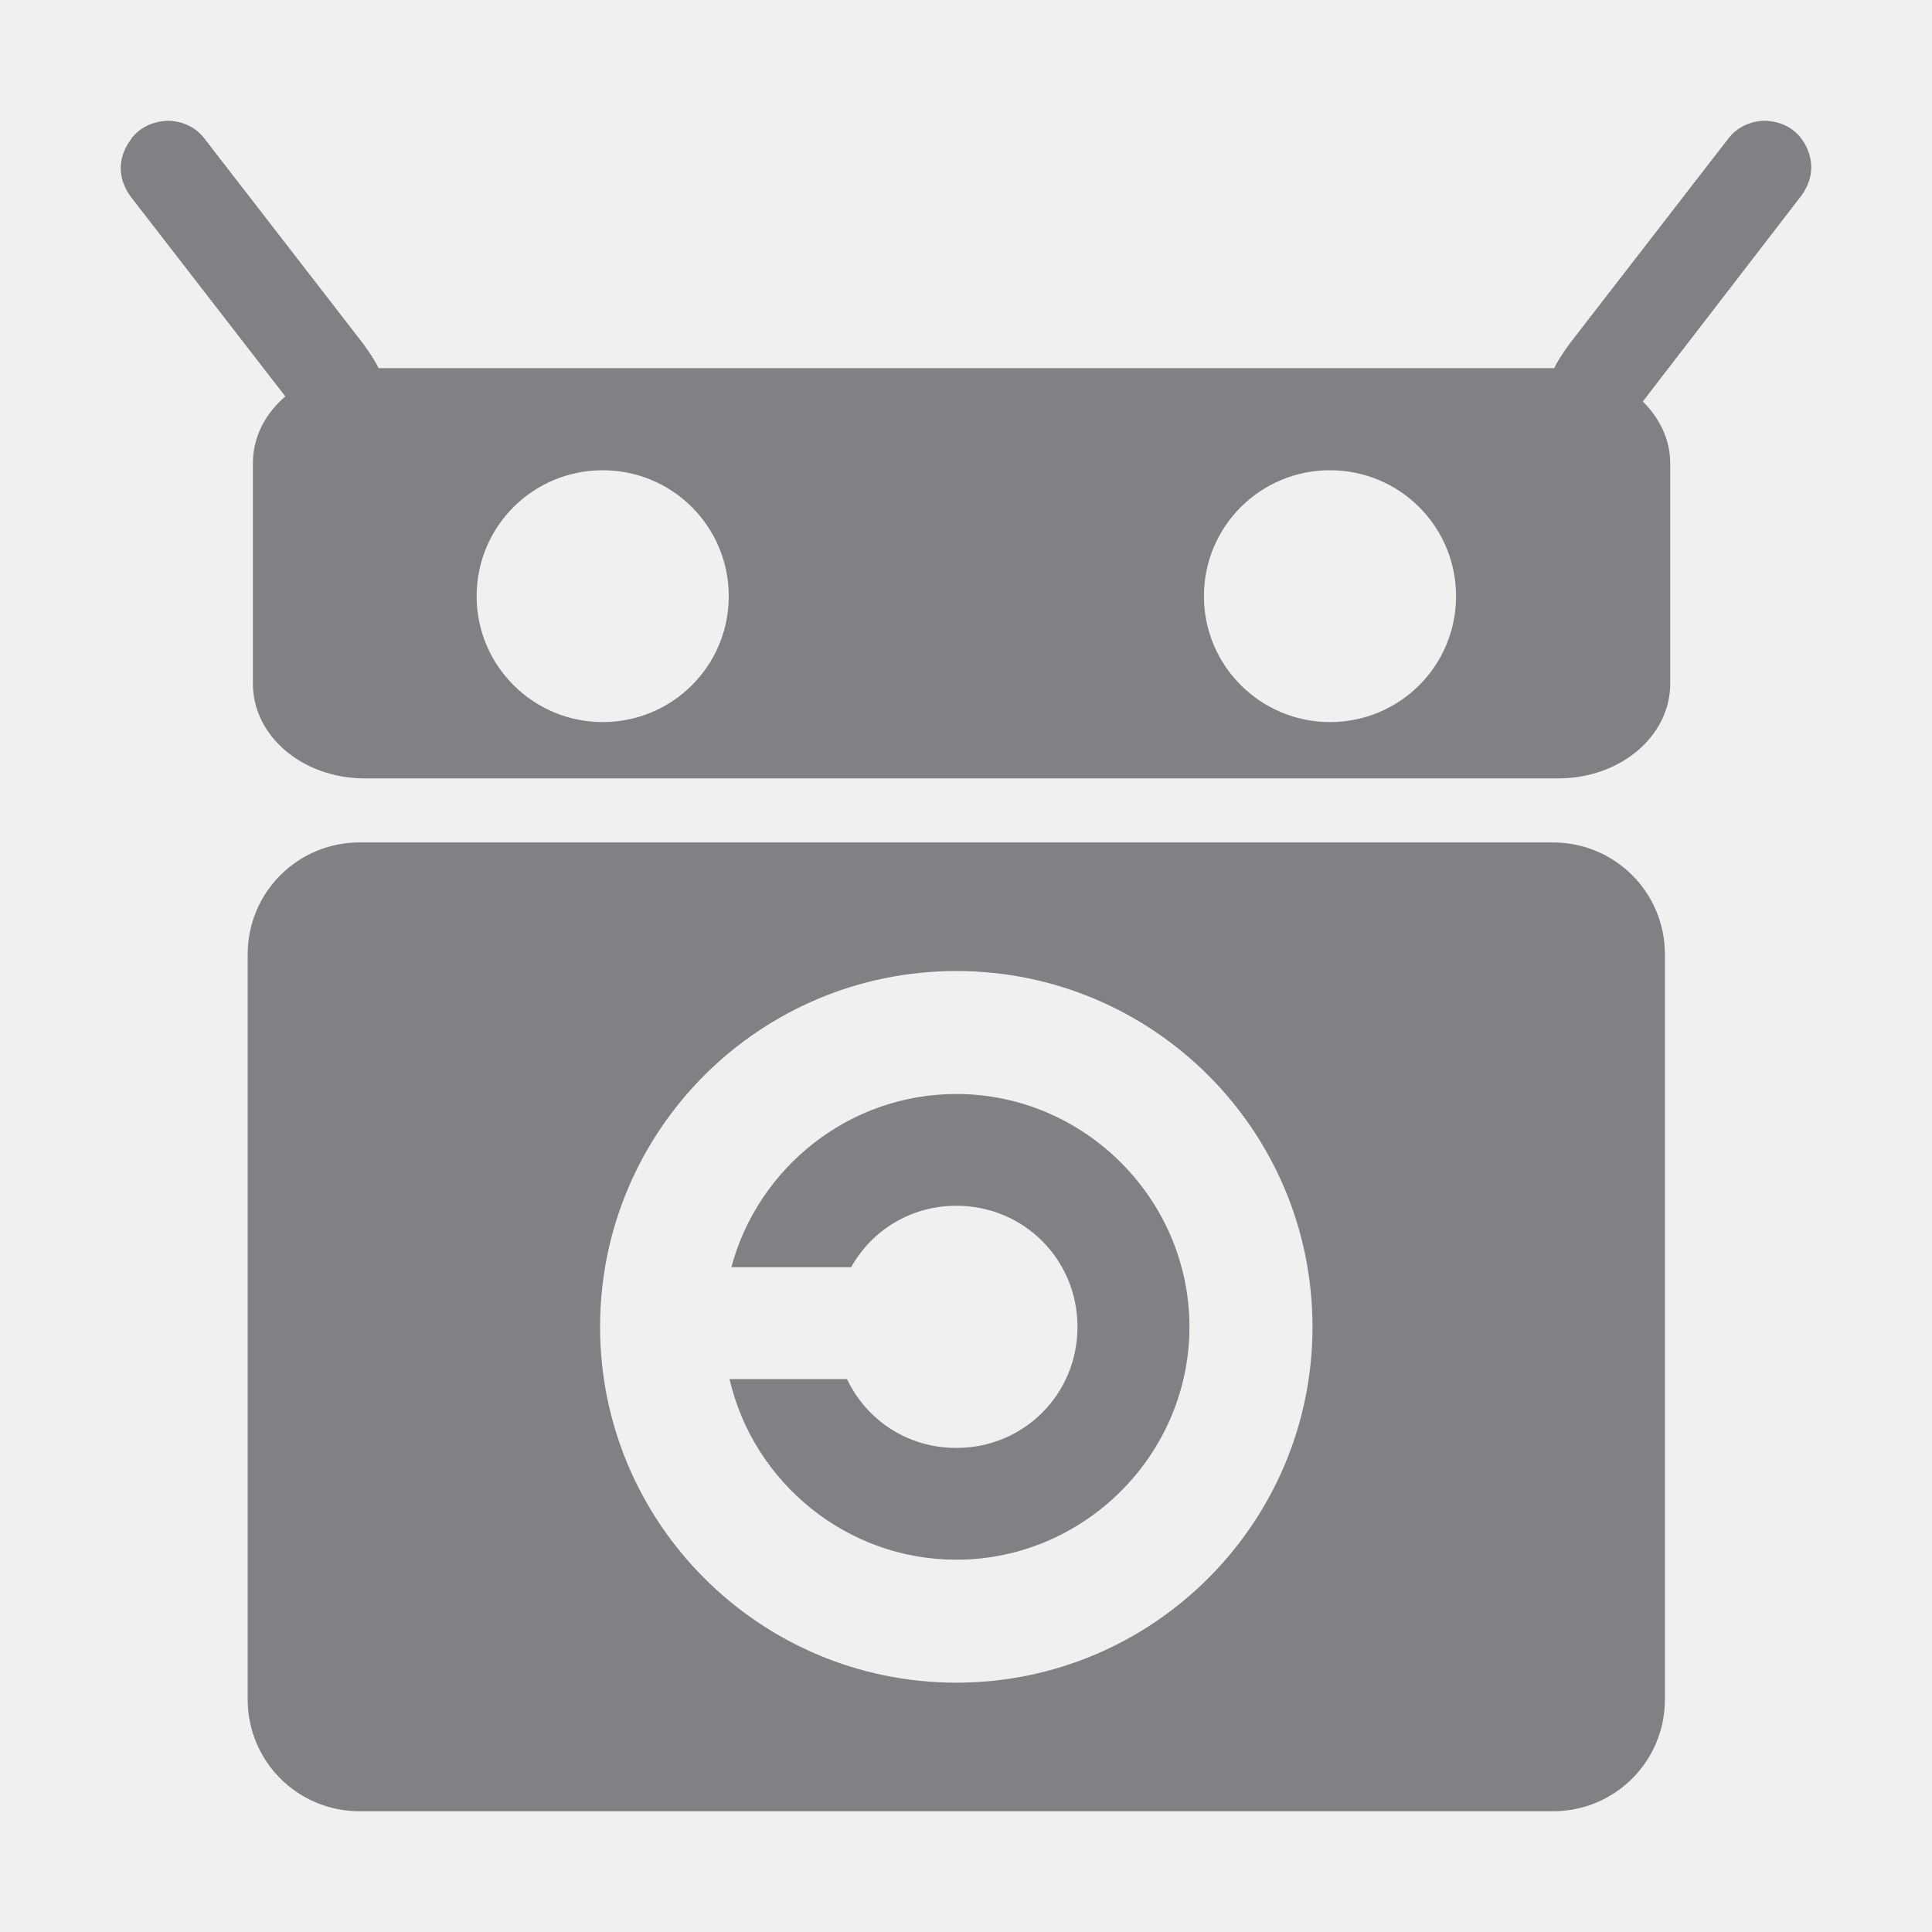
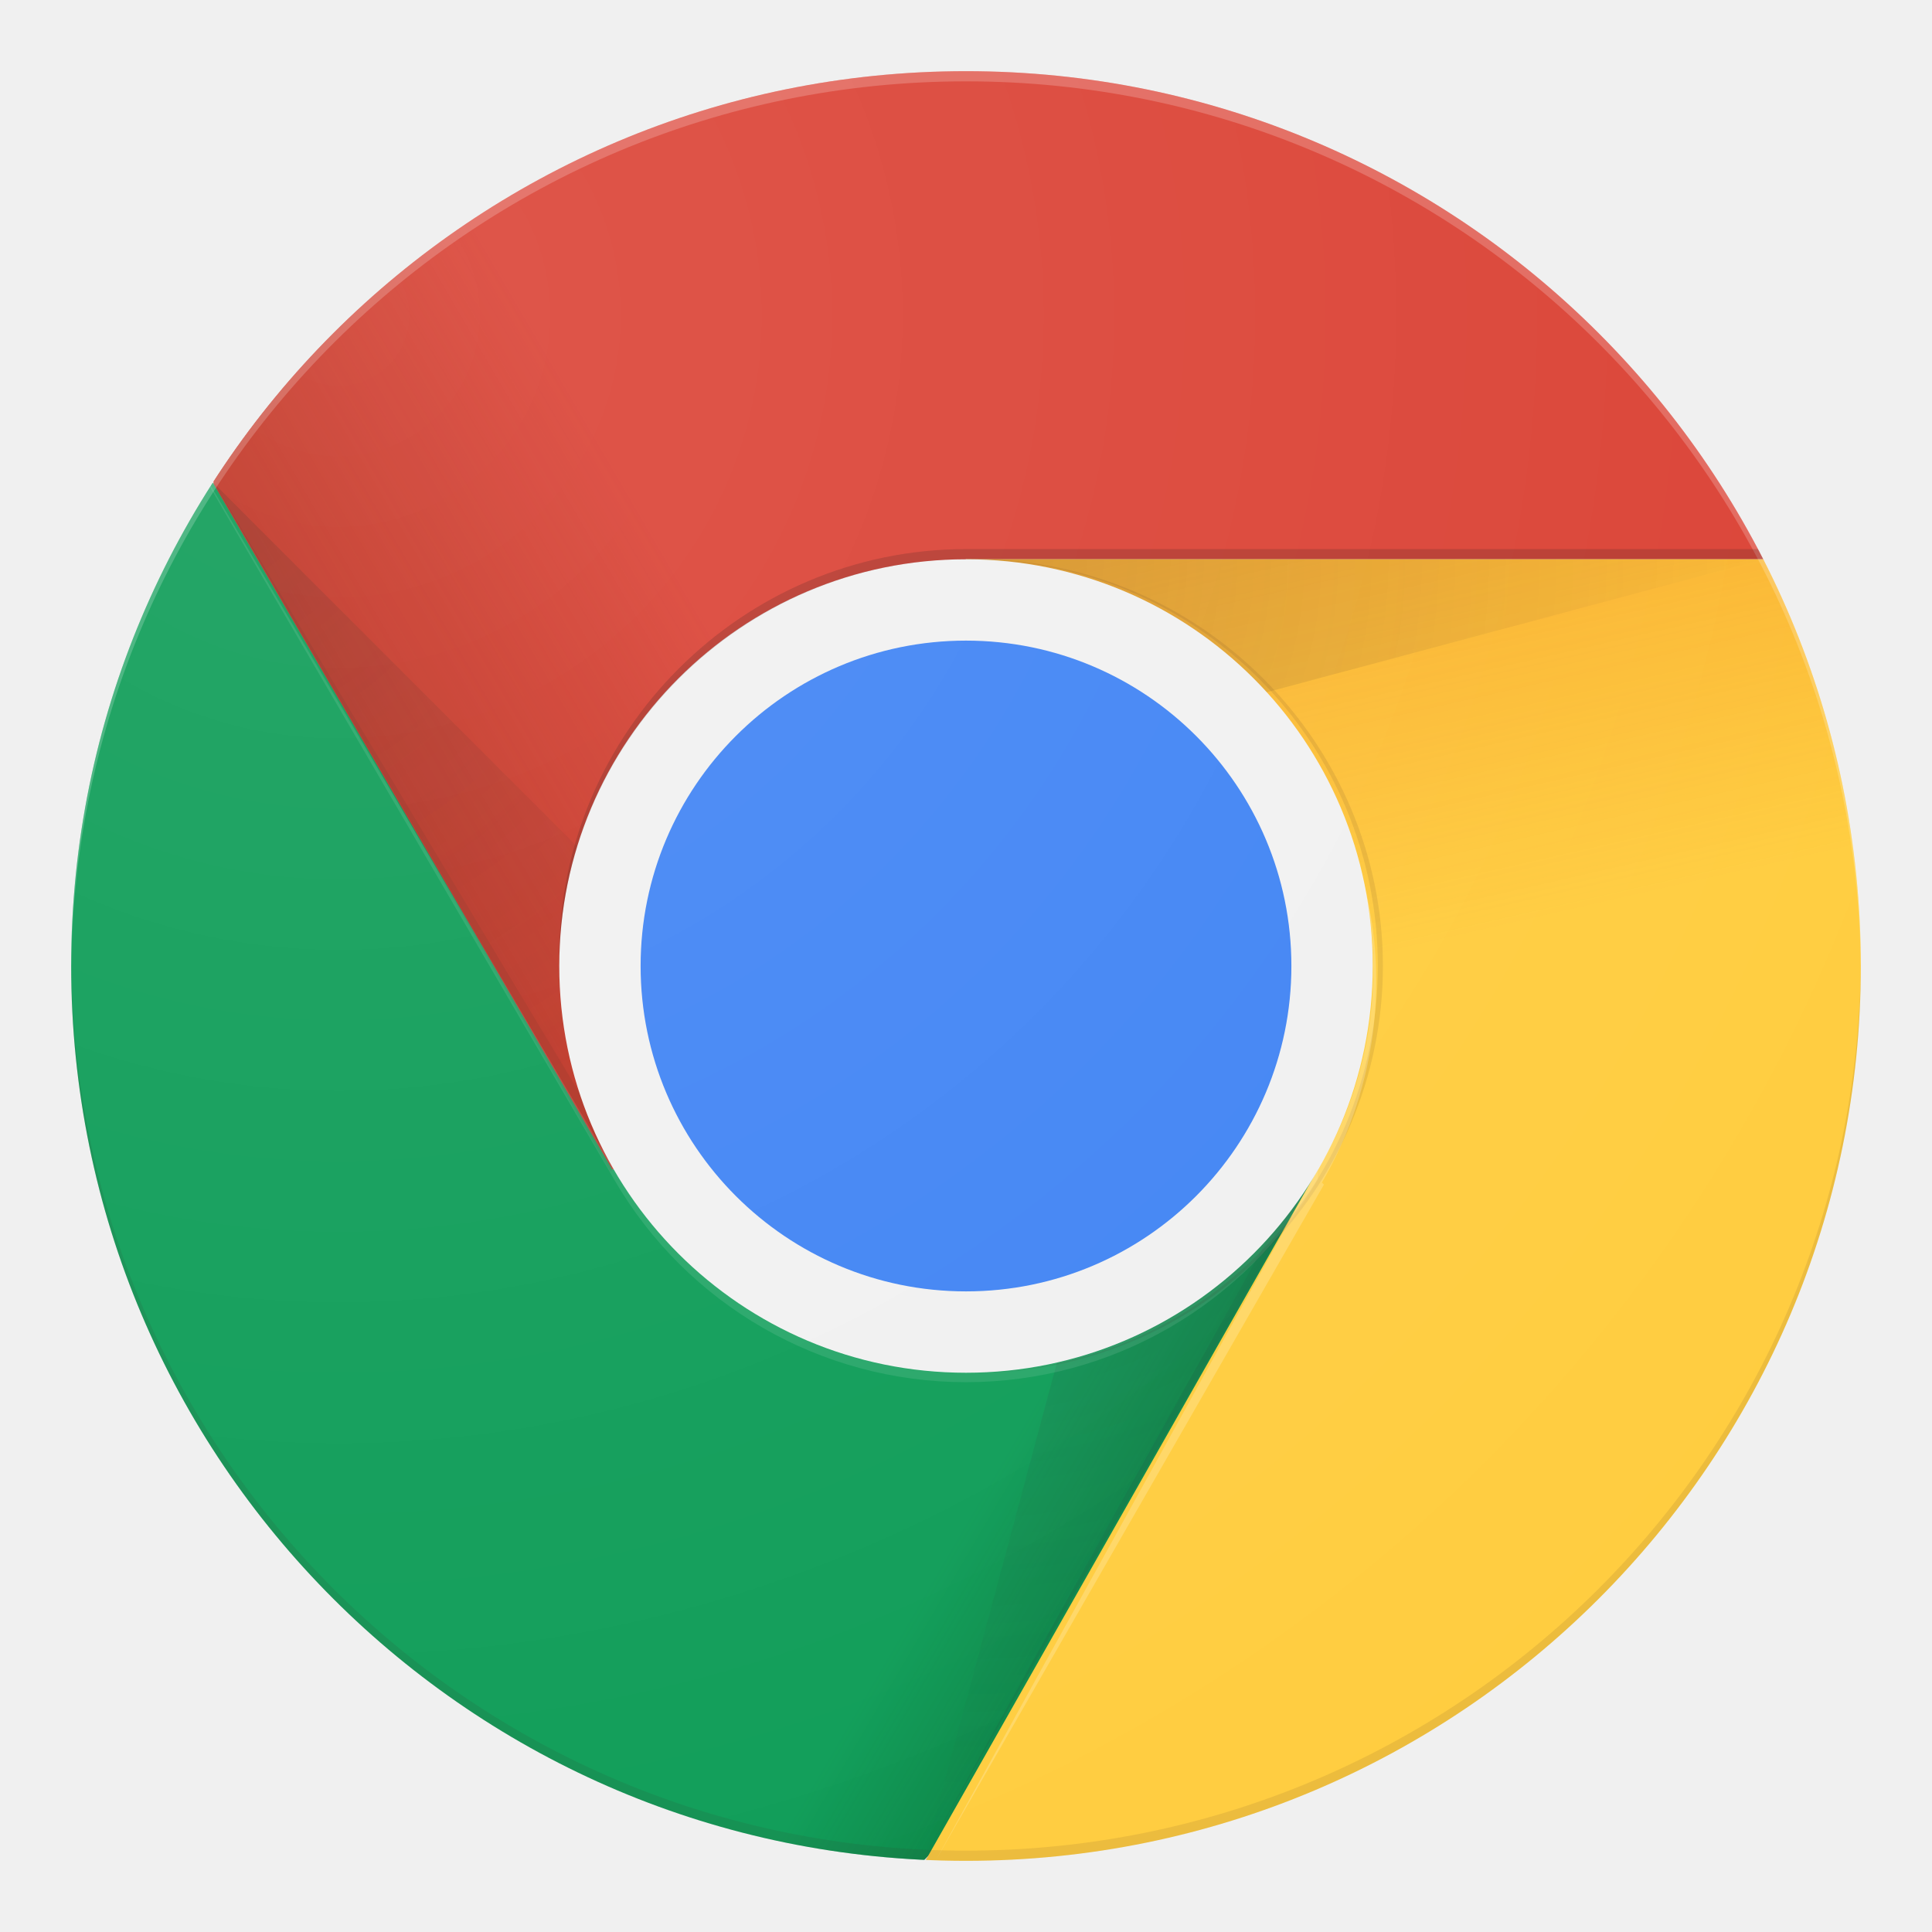
- <svg xmlns="http://www.w3.org/2000/svg" width="20" height="20" viewBox="0 0 20 20" fill="none">
-   <path d="M18.648 2.025C18.857 1.736 18.687 1.481 18.641 1.427C18.641 1.427 18.633 1.435 18.633 1.439C18.633 1.435 18.637 1.427 18.641 1.424C18.556 1.323 18.436 1.254 18.262 1.25C18.116 1.254 17.977 1.319 17.888 1.439L16.247 3.56C16.166 3.672 16.116 3.753 16.089 3.811H3.919C3.892 3.753 3.842 3.672 3.761 3.56L2.12 1.439C2.031 1.319 1.892 1.254 1.745 1.25C1.572 1.254 1.452 1.323 1.367 1.424V1.427L1.363 1.431C1.363 1.431 1.359 1.439 1.355 1.443C1.351 1.447 1.351 1.451 1.348 1.454C1.29 1.532 1.158 1.763 1.351 2.033L2.954 4.104C2.745 4.282 2.618 4.525 2.618 4.795V7.078C2.618 7.622 3.135 8.058 3.776 8.058H16.131C16.772 8.058 17.29 7.622 17.29 7.078V4.795C17.29 4.548 17.177 4.324 17.004 4.154H17.008L18.648 2.025ZM6.239 7.475C5.521 7.475 4.934 6.893 4.934 6.172C4.934 5.45 5.517 4.868 6.239 4.868C6.961 4.868 7.544 5.45 7.544 6.172C7.544 6.893 6.961 7.475 6.239 7.475ZM13.768 7.475C13.05 7.475 12.463 6.893 12.463 6.172C12.463 5.45 13.046 4.868 13.768 4.868C14.49 4.868 15.073 5.45 15.073 6.172C15.073 6.893 14.49 7.475 13.768 7.475Z" fill="#808085" />
-   <path d="M9.9 11.325C8.788 11.325 7.846 12.089 7.571 13.118H8.811C9.023 12.737 9.429 12.482 9.9 12.482C10.598 12.482 11.154 13.037 11.154 13.736C11.154 14.434 10.598 14.989 9.9 14.989C9.394 14.989 8.969 14.7 8.768 14.276H7.552C7.799 15.344 8.761 16.146 9.9 16.146C11.224 16.146 12.313 15.059 12.313 13.736C12.313 12.413 11.224 11.325 9.9 11.325Z" fill="#808085" />
-   <path d="M16.077 8.721H3.722C3.081 8.721 2.564 9.238 2.564 9.879V17.593C2.564 18.233 3.081 18.75 3.722 18.75H16.077C16.718 18.75 17.235 18.233 17.235 17.593V9.879C17.235 9.238 16.718 8.721 16.077 8.721ZM13.587 13.736C13.587 15.768 11.934 17.419 9.9 17.419C7.865 17.419 6.212 15.768 6.212 13.736C6.212 11.703 7.861 10.052 9.9 10.052C11.934 10.052 13.587 11.699 13.587 13.736Z" fill="#808085" />
+ <svg xmlns="http://www.w3.org/2000/svg" xmlns:xlink="http://www.w3.org/1999/xlink" width="20" height="20" viewBox="0 0 190 190" fill="none">
+   <g id="SVGRepo_bgCarrier" stroke-width="0" />
+   <g id="SVGRepo_tracerCarrier" stroke-linecap="round" stroke-linejoin="round" />
+   <g id="SVGRepo_iconCarrier">
+     <linearGradient id="d" x1="28.3" x2="80.8" y1="75" y2="44.4" gradientUnits="userSpaceOnUse">
+       <stop offset="0" stop-color="#a52714" stop-opacity=".6" />
+       <stop offset=".7" stop-color="#a52714" stop-opacity="0" />
+     </linearGradient>
+     <linearGradient id="f" x1="109.9" x2="51.5" y1="164.5" y2="130.3" gradientUnits="userSpaceOnUse">
+       <stop offset="0" stop-color="#055524" stop-opacity=".4" />
+       <stop offset=".3" stop-color="#055524" stop-opacity="0" />
+     </linearGradient>
+     <linearGradient id="h" x1="121.9" x2="136.6" y1="49.8" y2="114.1" gradientUnits="userSpaceOnUse">
+       <stop offset="0" stop-color="#ea6100" stop-opacity=".3" />
+       <stop offset=".7" stop-color="#ea6100" stop-opacity="0" />
+     </linearGradient>
+     <radialGradient id="a" cx="91.2" cy="55" r="84.1" gradientUnits="userSpaceOnUse">
+       <stop offset="0" stop-color="#3e2723" stop-opacity=".2" />
+       <stop offset="1" stop-color="#3e2723" stop-opacity="0" />
+     </radialGradient>
+     <radialGradient id="i" cx="20.9" cy="47.5" r="78" xlink:href="#a" />
+     <radialGradient id="j" cx="94.8" cy="95.1" r="87.9" gradientUnits="userSpaceOnUse">
+       <stop offset="0" stop-color="#263238" stop-opacity=".2" />
+       <stop offset="1" stop-color="#263238" stop-opacity="0" />
+     </radialGradient>
+     <radialGradient id="k" cx="33.3" cy="31" r="176.8" gradientUnits="userSpaceOnUse">
+       <stop offset="0" stop-color="#ffffff" stop-opacity=".1" />
+       <stop offset="1" stop-color="#ffffff" stop-opacity="0" />
+     </radialGradient>
+     <clipPath id="b">
+       <circle cx="95" cy="95" r="88" />
+     </clipPath>
+     <g clip-path="url(#b)">
+       <use fill="#db4437" xlink:href="#c" />
+       <use fill="url(#d)" xlink:href="#c" />
+       <use fill="#0f9d58" xlink:href="#e" />
+       <use fill="url(#f)" xlink:href="#e" />
+       <use fill="#ffcd40" xlink:href="#g" />
+       <use fill="url(#h)" xlink:href="#g" />
+       <g fill-opacity=".1">
+         <path fill="#3e2723" d="M61.3 114.7L21 47.4l39 67.8z" />
+         <path fill="#263238" d="M128.8 116.3l-.8-.4-37.3 67 38.3-67z" />
+       </g>
+       <path id="e" d="M7 183h83.8l39-39v-29H60.2L7 23.5z" />
+       <path id="g" d="M95 55l34.6 60L91 183h92V55z" />
+       <path id="c" d="M21 7v108h39.4L95 55h88V7z" />
+       <path fill="url(#a)" d="M95 55v21l78.4-21z" />
+       <path fill="url(#i)" d="M21 47.5l57.2 57.2L60.4 115z" />
+       <path fill="url(#j)" d="M90.8 183l21-78.3 17.8 10.3z" />
+       <circle cx="95" cy="95" r="40" fill="#f1f1f1" />
+       <circle cx="95" cy="95" r="32" fill="#4285f4" />
+       <circle cx="95" cy="95" r="88" fill="url(#k)" />
+       <g fill="#3e2723" fill-opacity=".1">
+         <path fill="#ffffff" d="M129.6 115a40 40 0 01-69.2 0L7 24.5 60.4 116a40 40 0 0069.2 0z" />
+         <path d="M96 55h-.5a40 40 0 110 80h.5c22 0 40-18 40-40s-18-40-40-40zm-1 127a88 88 0 0088-87.5v.5A88 88 0 017 95v-.5A88 88 0 0095 182z" />
+         <g fill-opacity=".2">
+           <path fill="#ffffff" d="M130 116.3a39.3 39.3 0 003.4-32 38 38 0 01-3.8 30.7L92 183l38.2-66.5zM95 8a88 88 0 0188 87.5V95A88 88 0 007 95v.5A88 88 0 0195 8z" />
+           <path d="M95 54c-22 0-40 18-40 40v1c0-22 18-40 40-40h88v-1z" />
+         </g>
+       </g>
+     </g>
+   </g>
</svg>
